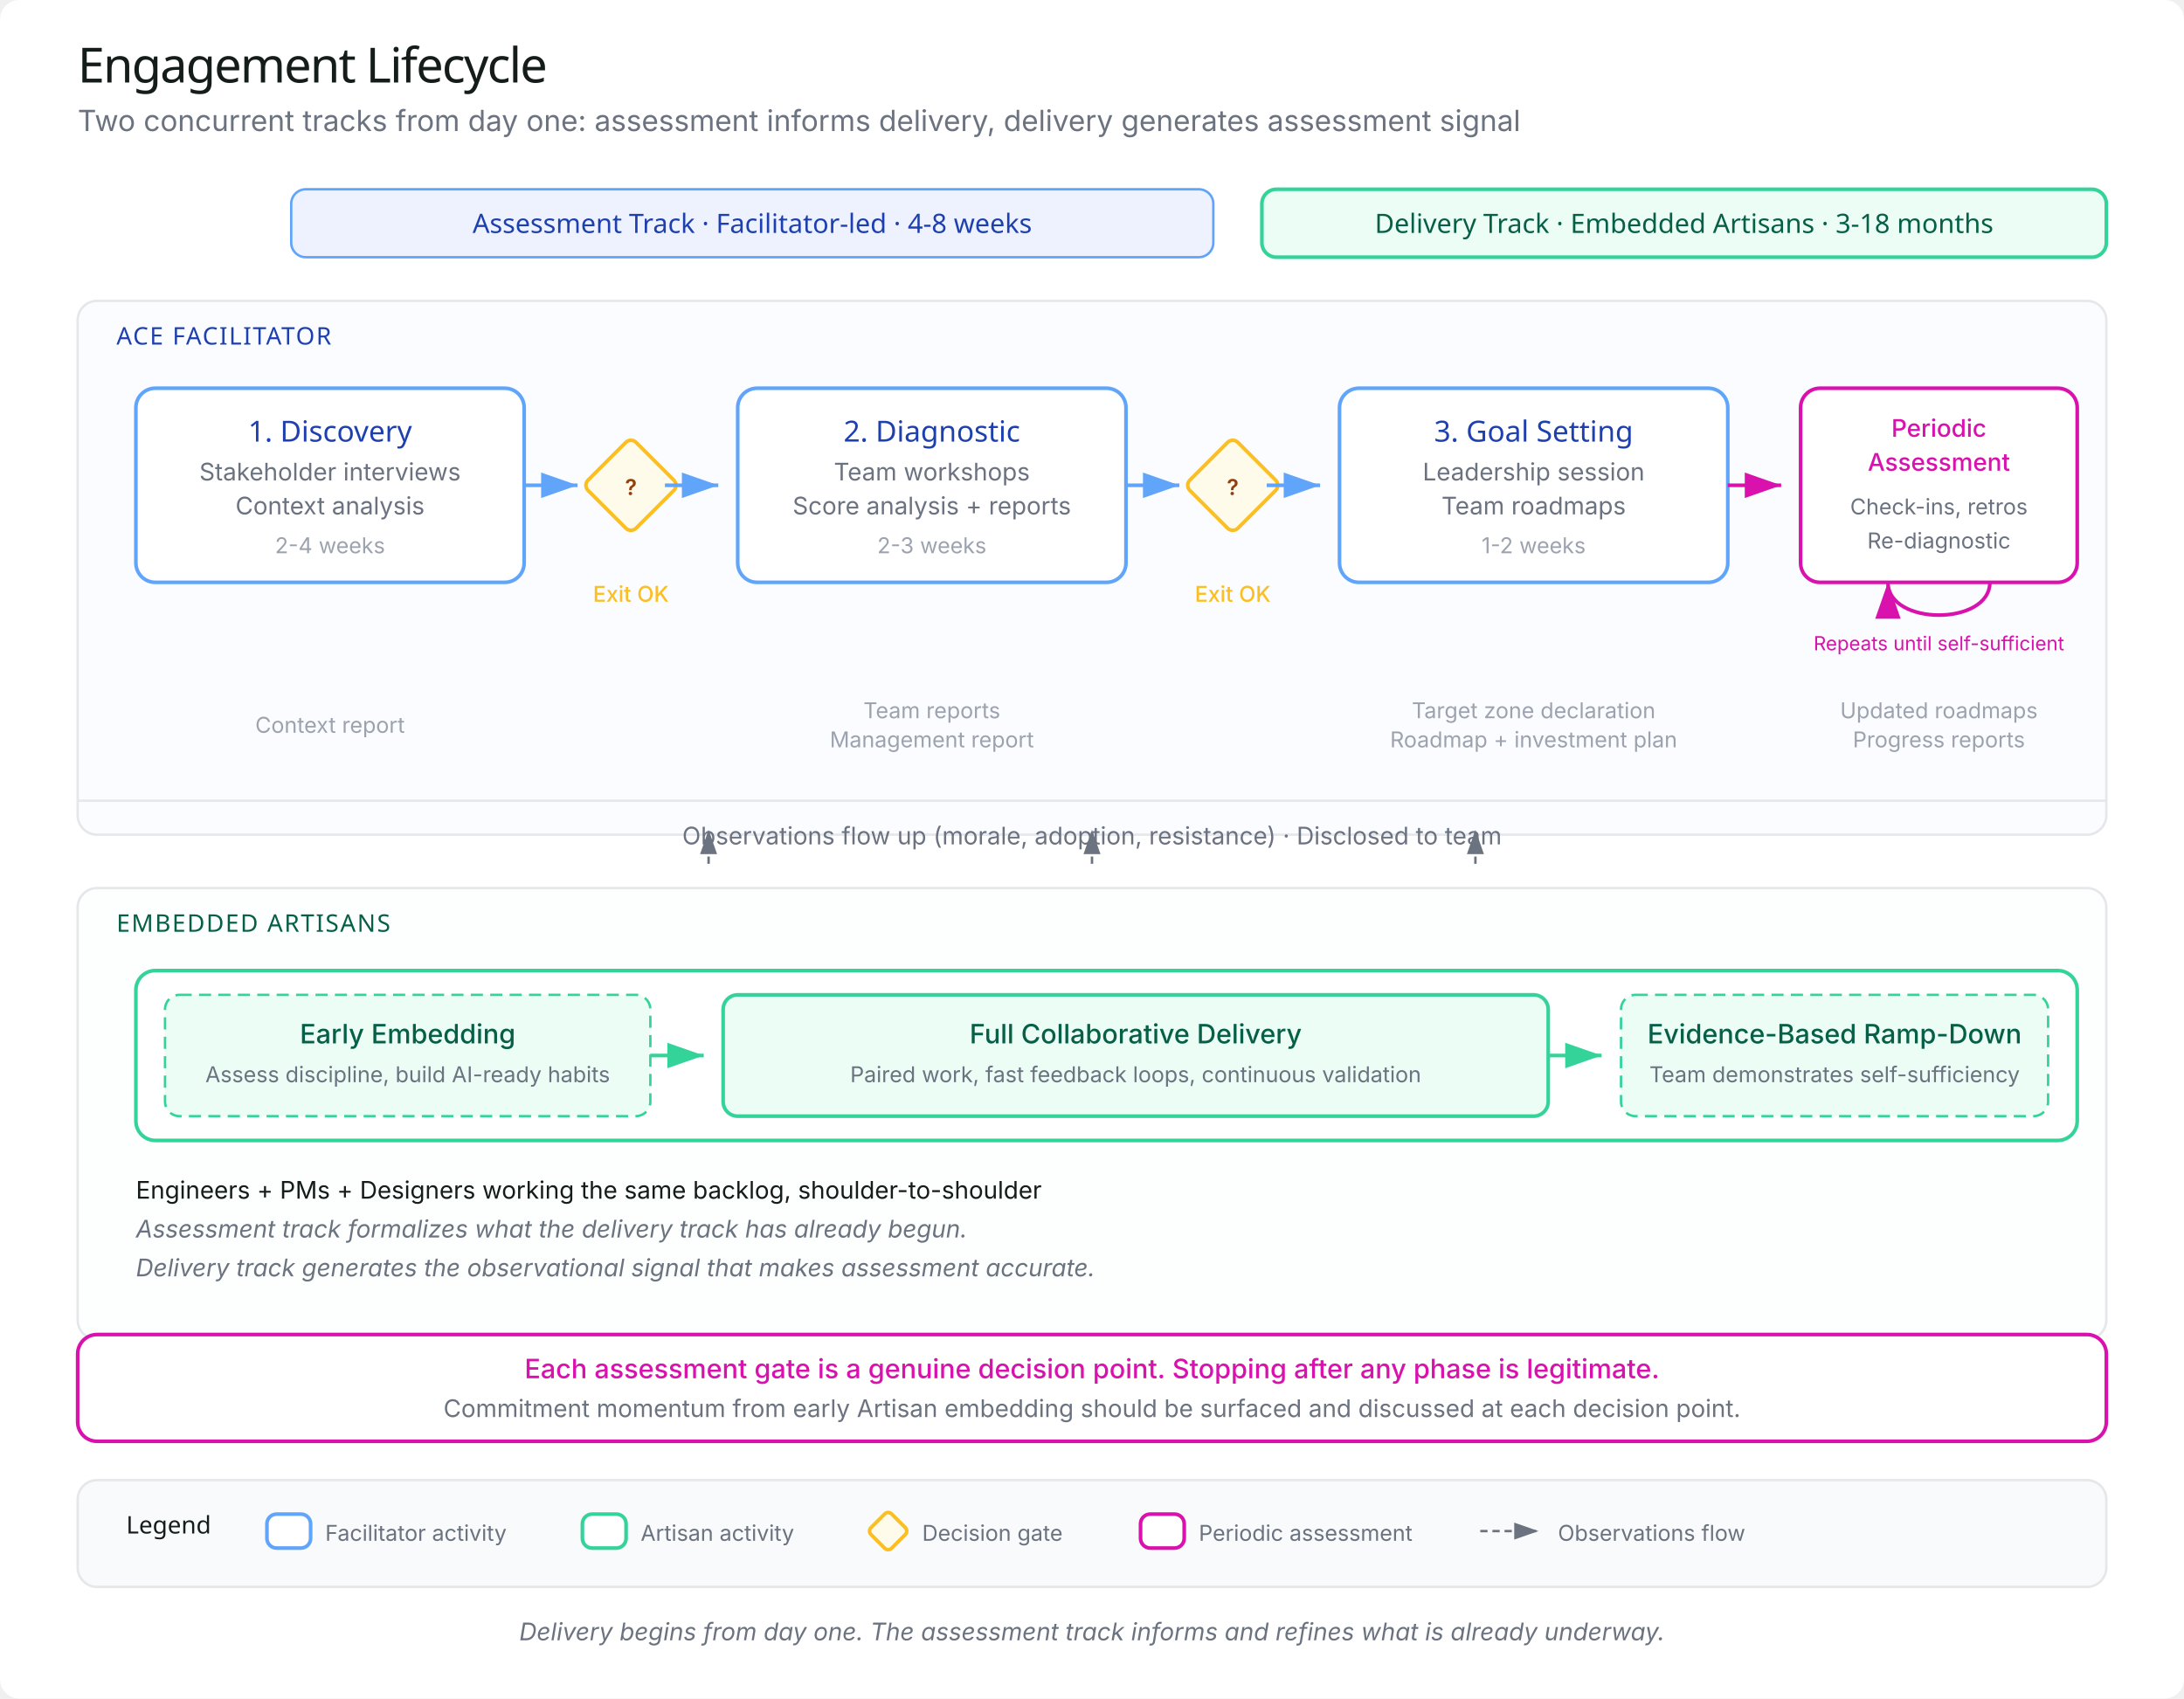
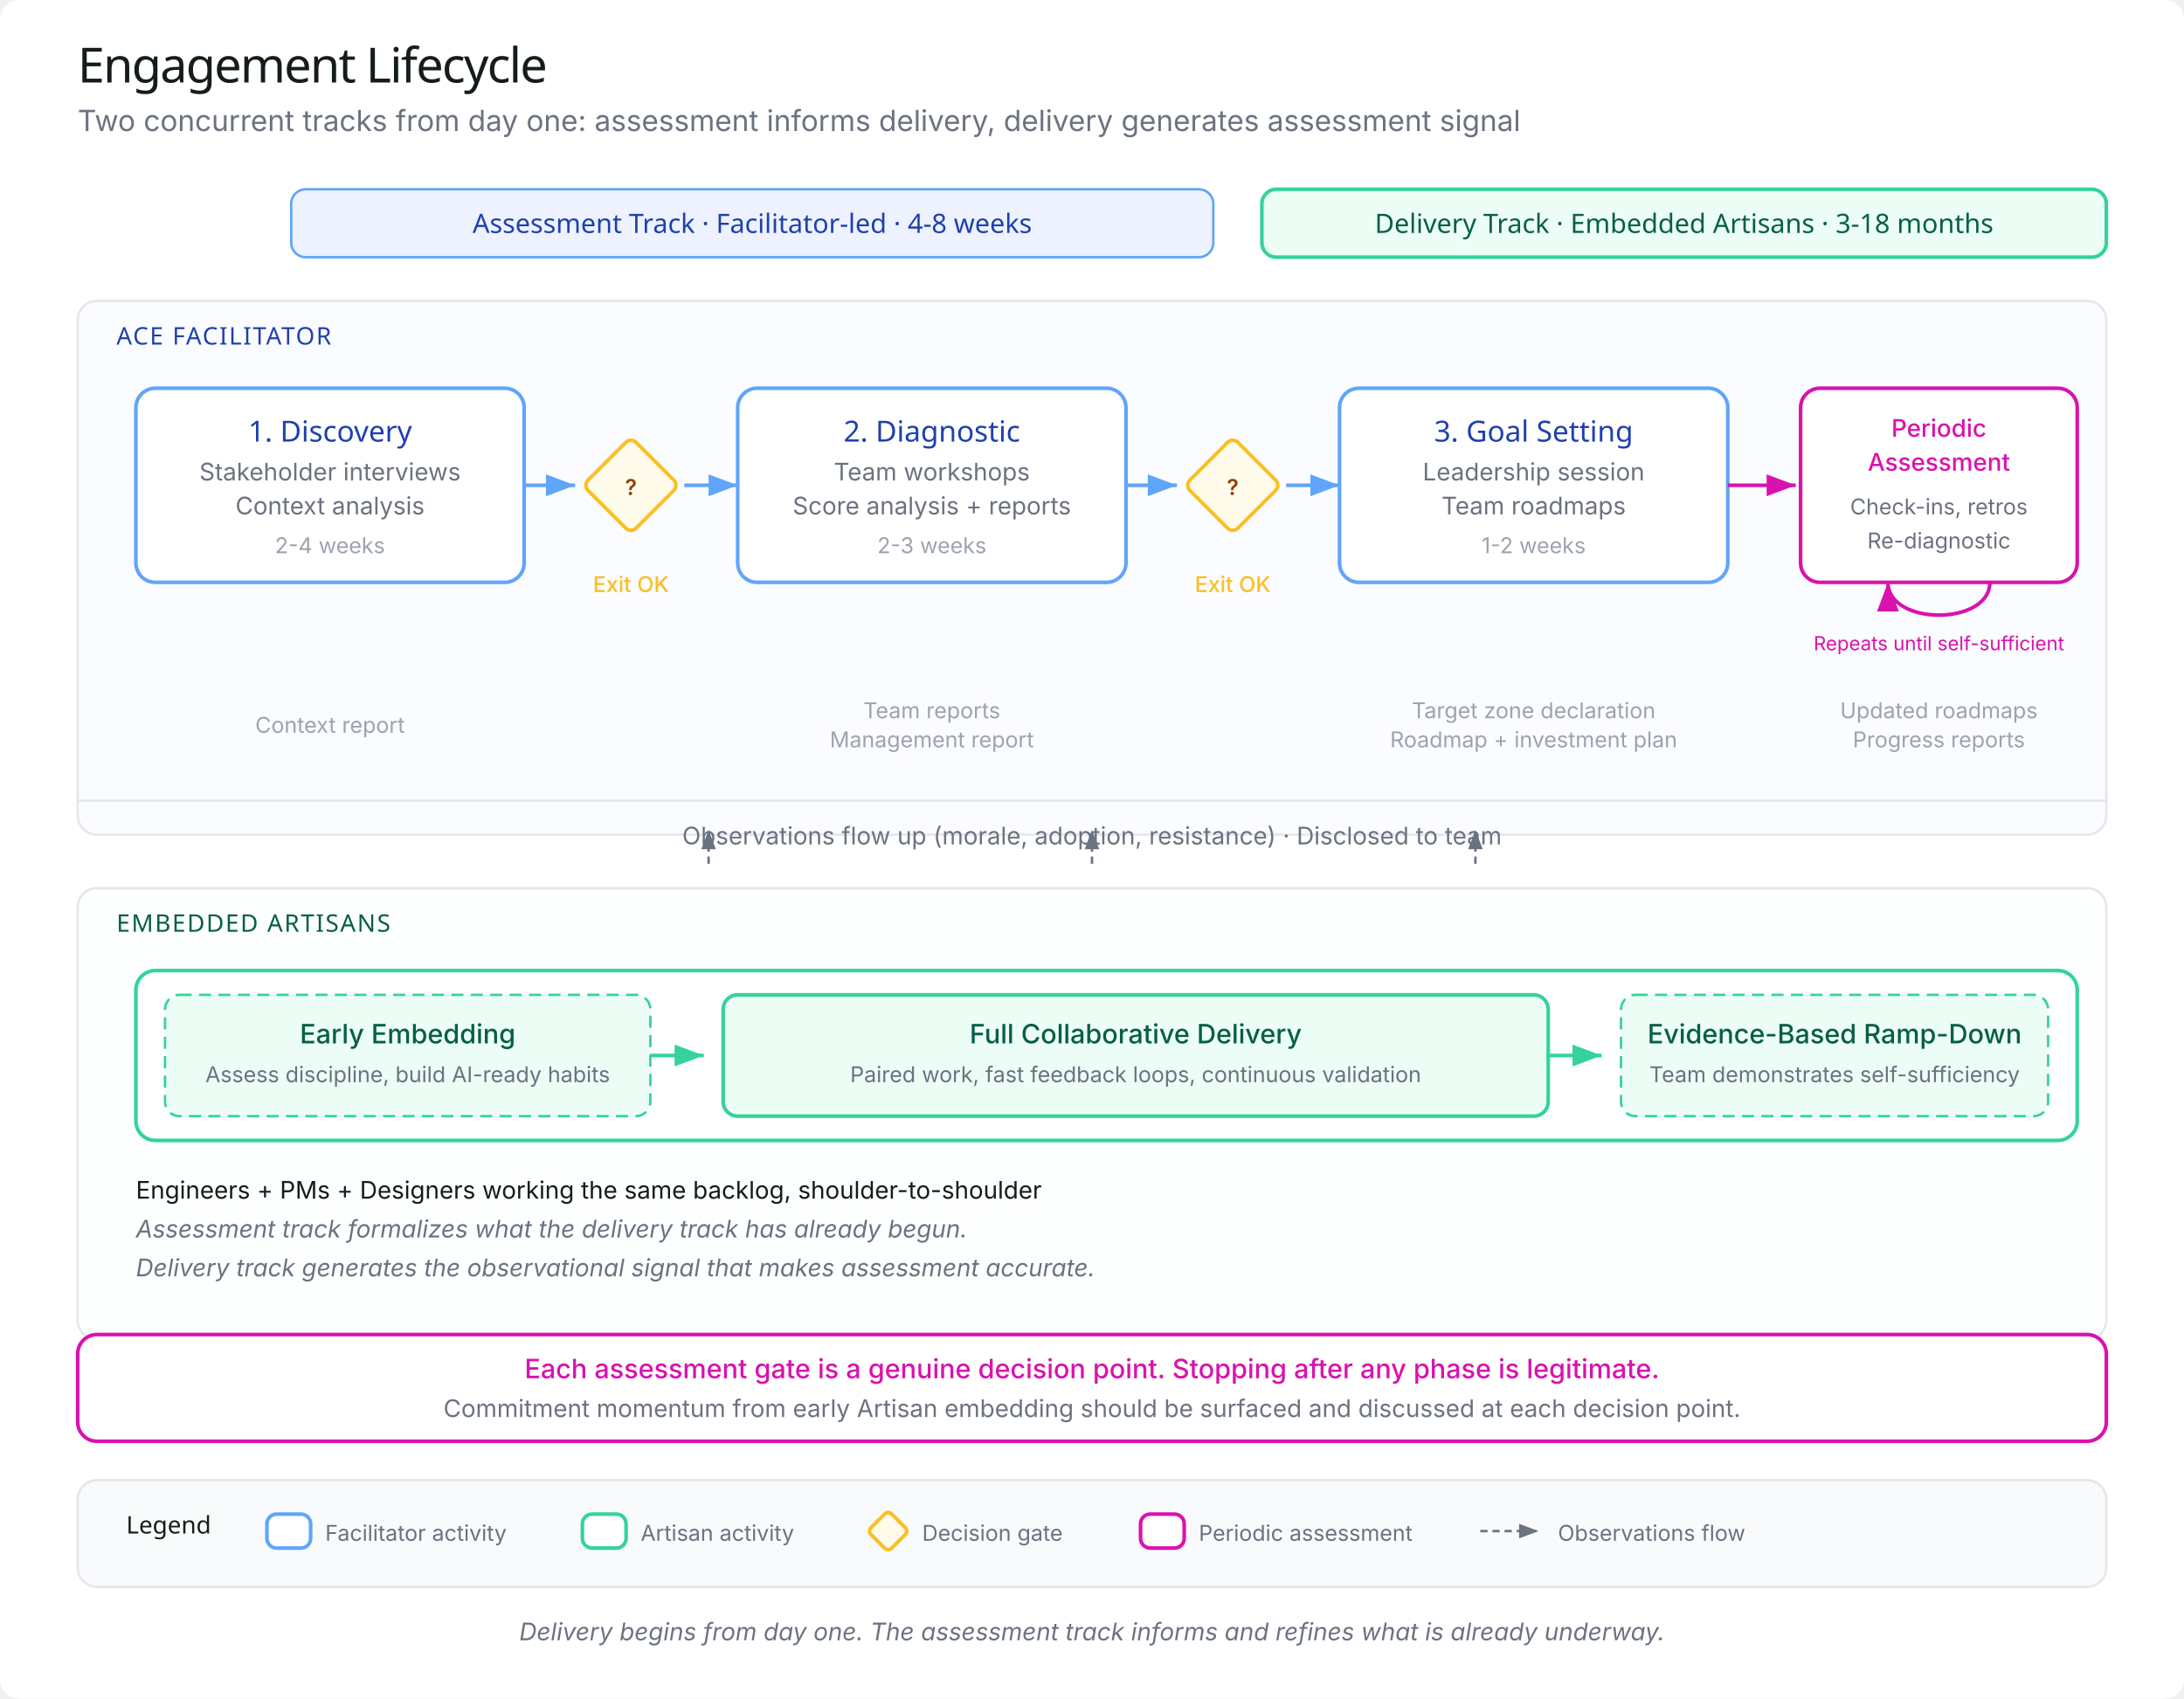
<svg xmlns="http://www.w3.org/2000/svg" viewBox="0 0 900 700" font-family="'Inter', sans-serif">
  <defs>
-     <marker id="arrow" markerWidth="10" markerHeight="7" refX="10" refY="3.5" orient="auto">
-       <polygon points="0 0, 10 3.5, 0 7" fill="#6B7280" />
+     <marker id="arrow" markerWidth="8" markerHeight="6" refX="8" refY="3" orient="auto">
+       <polygon points="0 0, 8 3, 0 6" fill="#6B7280" />
    </marker>
-     <marker id="arrow-blue" markerWidth="10" markerHeight="7" refX="10" refY="3.5" orient="auto">
-       <polygon points="0 0, 10 3.5, 0 7" fill="#60A5FA" />
+     <marker id="arrow-blue" markerWidth="8" markerHeight="6" refX="8" refY="3" orient="auto">
+       <polygon points="0 0, 8 3, 0 6" fill="#60A5FA" />
    </marker>
-     <marker id="arrow-green" markerWidth="10" markerHeight="7" refX="10" refY="3.5" orient="auto">
-       <polygon points="0 0, 10 3.5, 0 7" fill="#34D399" />
+     <marker id="arrow-green" markerWidth="8" markerHeight="6" refX="8" refY="3" orient="auto">
+       <polygon points="0 0, 8 3, 0 6" fill="#34D399" />
    </marker>
-     <marker id="arrow-accent" markerWidth="10" markerHeight="7" refX="10" refY="3.5" orient="auto">
-       <polygon points="0 0, 10 3.5, 0 7" fill="#D912AE" />
+     <marker id="arrow-accent" markerWidth="8" markerHeight="6" refX="8" refY="3" orient="auto">
+       <polygon points="0 0, 8 3, 0 6" fill="#D912AE" />
    </marker>
  </defs>
  <rect width="900" height="700" fill="#fff" rx="8" />
  <text x="32" y="34" font-family="'DM Sans', sans-serif" font-size="20" font-weight="400" fill="#151D1A" letter-spacing="-0.03em">Engagement Lifecycle</text>
  <text x="32" y="54" font-size="12" fill="#6B7280">Two concurrent tracks from day one: assessment informs delivery, delivery generates assessment signal</text>
  <rect x="120" y="78" width="380" height="28" rx="6" fill="#EDF2FE" stroke="#60A5FA" stroke-width="1" />
  <text x="310" y="96" text-anchor="middle" font-family="'DM Sans', sans-serif" font-size="11" font-weight="500" fill="#1E40AF">Assessment Track  ·  Facilitator-led  ·  4-8 weeks</text>
  <rect x="520" y="78" width="348" height="28" rx="6" fill="#ECFDF5" stroke="#34D399" stroke-width="1.5" />
  <text x="694" y="96" text-anchor="middle" font-family="'DM Sans', sans-serif" font-size="11" font-weight="500" fill="#065F46">Delivery Track  ·  Embedded Artisans  ·  3-18 months</text>
  <rect x="32" y="124" width="836" height="220" rx="8" fill="#EDF2FE" fill-opacity="0.2" stroke="#E5E7EB" stroke-width="1" />
  <text x="48" y="142" font-family="'DM Sans', sans-serif" font-size="10" font-weight="500" fill="#1E40AF" letter-spacing="0.06em">ACE FACILITATOR</text>
  <rect x="56" y="160" width="160" height="80" rx="8" fill="#fff" stroke="#60A5FA" stroke-width="1.5" />
  <text x="136" y="182" text-anchor="middle" font-family="'DM Sans', sans-serif" font-size="12" font-weight="500" fill="#1E40AF">1. Discovery</text>
  <text x="136" y="198" text-anchor="middle" font-size="10" fill="#6B7280">Stakeholder interviews</text>
  <text x="136" y="212" text-anchor="middle" font-size="10" fill="#6B7280">Context analysis</text>
  <text x="136" y="228" text-anchor="middle" font-size="9" fill="#9CA3AF">2-4 weeks</text>
-   <line x1="216" y1="200" x2="238" y2="200" stroke="#60A5FA" stroke-width="1.5" marker-end="url(#arrow-blue)" />
+   <line x1="216" y1="200" x2="237" y2="200" stroke="#60A5FA" stroke-width="1.5" marker-end="url(#arrow-blue)" />
  <rect x="246" y="186" width="28" height="28" rx="3" fill="#FFFBEB" stroke="#FBBF24" stroke-width="1.5" transform="rotate(45 260 200)" />
  <text x="260" y="204" text-anchor="middle" font-size="9" font-weight="600" fill="#92400E">?</text>
-   <line x1="274" y1="200" x2="296" y2="200" stroke="#60A5FA" stroke-width="1.5" marker-end="url(#arrow-blue)" />
+   <line x1="282" y1="200" x2="304" y2="200" stroke="#60A5FA" stroke-width="1.5" marker-end="url(#arrow-blue)" />
  <rect x="304" y="160" width="160" height="80" rx="8" fill="#fff" stroke="#60A5FA" stroke-width="1.5" />
  <text x="384" y="182" text-anchor="middle" font-family="'DM Sans', sans-serif" font-size="12" font-weight="500" fill="#1E40AF">2. Diagnostic</text>
  <text x="384" y="198" text-anchor="middle" font-size="10" fill="#6B7280">Team workshops</text>
  <text x="384" y="212" text-anchor="middle" font-size="10" fill="#6B7280">Score analysis + reports</text>
  <text x="384" y="228" text-anchor="middle" font-size="9" fill="#9CA3AF">2-3 weeks</text>
-   <line x1="464" y1="200" x2="486" y2="200" stroke="#60A5FA" stroke-width="1.5" marker-end="url(#arrow-blue)" />
+   <line x1="464" y1="200" x2="485" y2="200" stroke="#60A5FA" stroke-width="1.5" marker-end="url(#arrow-blue)" />
  <rect x="494" y="186" width="28" height="28" rx="3" fill="#FFFBEB" stroke="#FBBF24" stroke-width="1.5" transform="rotate(45 508 200)" />
  <text x="508" y="204" text-anchor="middle" font-size="9" font-weight="600" fill="#92400E">?</text>
-   <line x1="522" y1="200" x2="544" y2="200" stroke="#60A5FA" stroke-width="1.5" marker-end="url(#arrow-blue)" />
+   <line x1="530" y1="200" x2="552" y2="200" stroke="#60A5FA" stroke-width="1.5" marker-end="url(#arrow-blue)" />
  <rect x="552" y="160" width="160" height="80" rx="8" fill="#fff" stroke="#60A5FA" stroke-width="1.5" />
  <text x="632" y="182" text-anchor="middle" font-family="'DM Sans', sans-serif" font-size="12" font-weight="500" fill="#1E40AF">3. Goal Setting</text>
  <text x="632" y="198" text-anchor="middle" font-size="10" fill="#6B7280">Leadership session</text>
  <text x="632" y="212" text-anchor="middle" font-size="10" fill="#6B7280">Team roadmaps</text>
  <text x="632" y="228" text-anchor="middle" font-size="9" fill="#9CA3AF">1-2 weeks</text>
-   <line x1="712" y1="200" x2="734" y2="200" stroke="#D912AE" stroke-width="1.5" marker-end="url(#arrow-accent)" />
+   <line x1="712" y1="200" x2="740" y2="200" stroke="#D912AE" stroke-width="1.5" marker-end="url(#arrow-accent)" />
  <rect x="742" y="160" width="114" height="80" rx="8" fill="#fff" stroke="#D912AE" stroke-width="1.5" />
  <text x="799" y="180" text-anchor="middle" font-size="10" font-weight="500" fill="#D912AE">Periodic</text>
  <text x="799" y="194" text-anchor="middle" font-size="10" font-weight="500" fill="#D912AE">Assessment</text>
  <text x="799" y="212" text-anchor="middle" font-size="9" fill="#6B7280">Check-ins, retros</text>
  <text x="799" y="226" text-anchor="middle" font-size="9" fill="#6B7280">Re-diagnostic</text>
  <path d="M 820 240 C 820 258, 778 258, 778 240" fill="none" stroke="#D912AE" stroke-width="1.5" marker-end="url(#arrow-accent)" />
  <text x="799" y="268" text-anchor="middle" font-size="8" fill="#D912AE">Repeats until self-sufficient</text>
-   <text x="260" y="248" text-anchor="middle" font-size="9" fill="#FBBF24" font-weight="500">Exit OK</text>
-   <text x="508" y="248" text-anchor="middle" font-size="9" fill="#FBBF24" font-weight="500">Exit OK</text>
+   <text x="260" y="244" text-anchor="middle" font-size="9" fill="#FBBF24" font-weight="500">Exit OK</text>
+   <text x="508" y="244" text-anchor="middle" font-size="9" fill="#FBBF24" font-weight="500">Exit OK</text>
  <text x="136" y="302" text-anchor="middle" font-size="9" fill="#9CA3AF">Context report</text>
  <text x="384" y="296" text-anchor="middle" font-size="9" fill="#9CA3AF">Team reports</text>
  <text x="384" y="308" text-anchor="middle" font-size="9" fill="#9CA3AF">Management report</text>
  <text x="632" y="296" text-anchor="middle" font-size="9" fill="#9CA3AF">Target zone declaration</text>
  <text x="632" y="308" text-anchor="middle" font-size="9" fill="#9CA3AF">Roadmap + investment plan</text>
  <text x="799" y="296" text-anchor="middle" font-size="9" fill="#9CA3AF">Updated roadmaps</text>
  <text x="799" y="308" text-anchor="middle" font-size="9" fill="#9CA3AF">Progress reports</text>
  <line x1="32" y1="330" x2="868" y2="330" stroke="#E5E7EB" stroke-width="1" />
  <text x="450" y="348" text-anchor="middle" font-size="10" fill="#6B7280">Observations flow up (morale, adoption, resistance) · Disclosed to team</text>
  <line x1="292" y1="356" x2="292" y2="342" stroke="#6B7280" stroke-width="1" stroke-dasharray="3,2" marker-end="url(#arrow)" />
  <line x1="450" y1="356" x2="450" y2="342" stroke="#6B7280" stroke-width="1" stroke-dasharray="3,2" marker-end="url(#arrow)" />
  <line x1="608" y1="356" x2="608" y2="342" stroke="#6B7280" stroke-width="1" stroke-dasharray="3,2" marker-end="url(#arrow)" />
  <rect x="32" y="366" width="836" height="186" rx="8" fill="#ECFDF5" fill-opacity="0.15" stroke="#E5E7EB" stroke-width="1" />
  <text x="48" y="384" font-family="'DM Sans', sans-serif" font-size="10" font-weight="500" fill="#065F46" letter-spacing="0.06em">EMBEDDED ARTISANS</text>
  <rect x="56" y="400" width="800" height="70" rx="8" fill="#fff" stroke="#34D399" stroke-width="1.5" />
  <rect x="68" y="410" width="200" height="50" rx="6" fill="#ECFDF5" stroke="#34D399" stroke-width="1" stroke-dasharray="5,3" />
  <text x="168" y="430" text-anchor="middle" font-size="11" font-weight="500" fill="#065F46">Early Embedding</text>
  <text x="168" y="446" text-anchor="middle" font-size="9" fill="#6B7280">Assess discipline, build AI-ready habits</text>
  <line x1="268" y1="435" x2="290" y2="435" stroke="#34D399" stroke-width="1.5" marker-end="url(#arrow-green)" />
  <rect x="298" y="410" width="340" height="50" rx="6" fill="#ECFDF5" stroke="#34D399" stroke-width="1.5" />
  <text x="468" y="430" text-anchor="middle" font-size="11" font-weight="500" fill="#065F46">Full Collaborative Delivery</text>
  <text x="468" y="446" text-anchor="middle" font-size="9" fill="#6B7280">Paired work, fast feedback loops, continuous validation</text>
  <line x1="638" y1="435" x2="660" y2="435" stroke="#34D399" stroke-width="1.5" marker-end="url(#arrow-green)" />
  <rect x="668" y="410" width="176" height="50" rx="6" fill="#ECFDF5" stroke="#34D399" stroke-width="1" stroke-dasharray="5,3" />
  <text x="756" y="430" text-anchor="middle" font-size="11" font-weight="500" fill="#065F46">Evidence-Based Ramp-Down</text>
  <text x="756" y="446" text-anchor="middle" font-size="9" fill="#6B7280">Team demonstrates self-sufficiency</text>
  <text x="56" y="494" font-size="10" fill="#151D1A">Engineers + PMs + Designers working the same backlog, shoulder-to-shoulder</text>
  <text x="56" y="510" font-size="10" fill="#6B7280" font-style="italic">Assessment track formalizes what the delivery track has already begun.</text>
  <text x="56" y="526" font-size="10" fill="#6B7280" font-style="italic">Delivery track generates the observational signal that makes assessment accurate.</text>
  <rect x="32" y="550" width="836" height="44" rx="8" fill="#fff" stroke="#D912AE" stroke-width="1.5" />
  <text x="450" y="568" text-anchor="middle" font-size="11" fill="#D912AE" font-weight="500">Each assessment gate is a genuine decision point. Stopping after any phase is legitimate.</text>
  <text x="450" y="584" text-anchor="middle" font-size="10" fill="#6B7280">Commitment momentum from early Artisan embedding should be surfaced and discussed at each decision point.</text>
  <rect x="32" y="610" width="836" height="44" rx="8" fill="#F9FAFB" stroke="#E5E7EB" stroke-width="1" />
  <text x="52" y="632" font-family="'DM Sans', sans-serif" font-size="10" font-weight="500" fill="#151D1A">Legend</text>
  <rect x="110" y="624" width="18" height="14" rx="4" fill="#fff" stroke="#60A5FA" stroke-width="1.5" />
  <text x="134" y="635" font-size="9" fill="#6B7280">Facilitator activity</text>
  <rect x="240" y="624" width="18" height="14" rx="4" fill="#fff" stroke="#34D399" stroke-width="1.5" />
  <text x="264" y="635" font-size="9" fill="#6B7280">Artisan activity</text>
  <rect x="360" y="625" width="12" height="12" rx="2" fill="#FFFBEB" stroke="#FBBF24" stroke-width="1.5" transform="rotate(45 366 631)" />
  <text x="380" y="635" font-size="9" fill="#6B7280">Decision gate</text>
  <rect x="470" y="624" width="18" height="14" rx="4" fill="#fff" stroke="#D912AE" stroke-width="1.5" />
  <text x="494" y="635" font-size="9" fill="#6B7280">Periodic assessment</text>
  <line x1="610" y1="631" x2="634" y2="631" stroke="#6B7280" stroke-width="1" stroke-dasharray="3,2" marker-end="url(#arrow)" />
  <text x="642" y="635" font-size="9" fill="#6B7280">Observations flow</text>
  <text x="450" y="676" text-anchor="middle" font-size="10" fill="#6B7280" font-style="italic">Delivery begins from day one. The assessment track informs and refines what is already underway.</text>
</svg>
